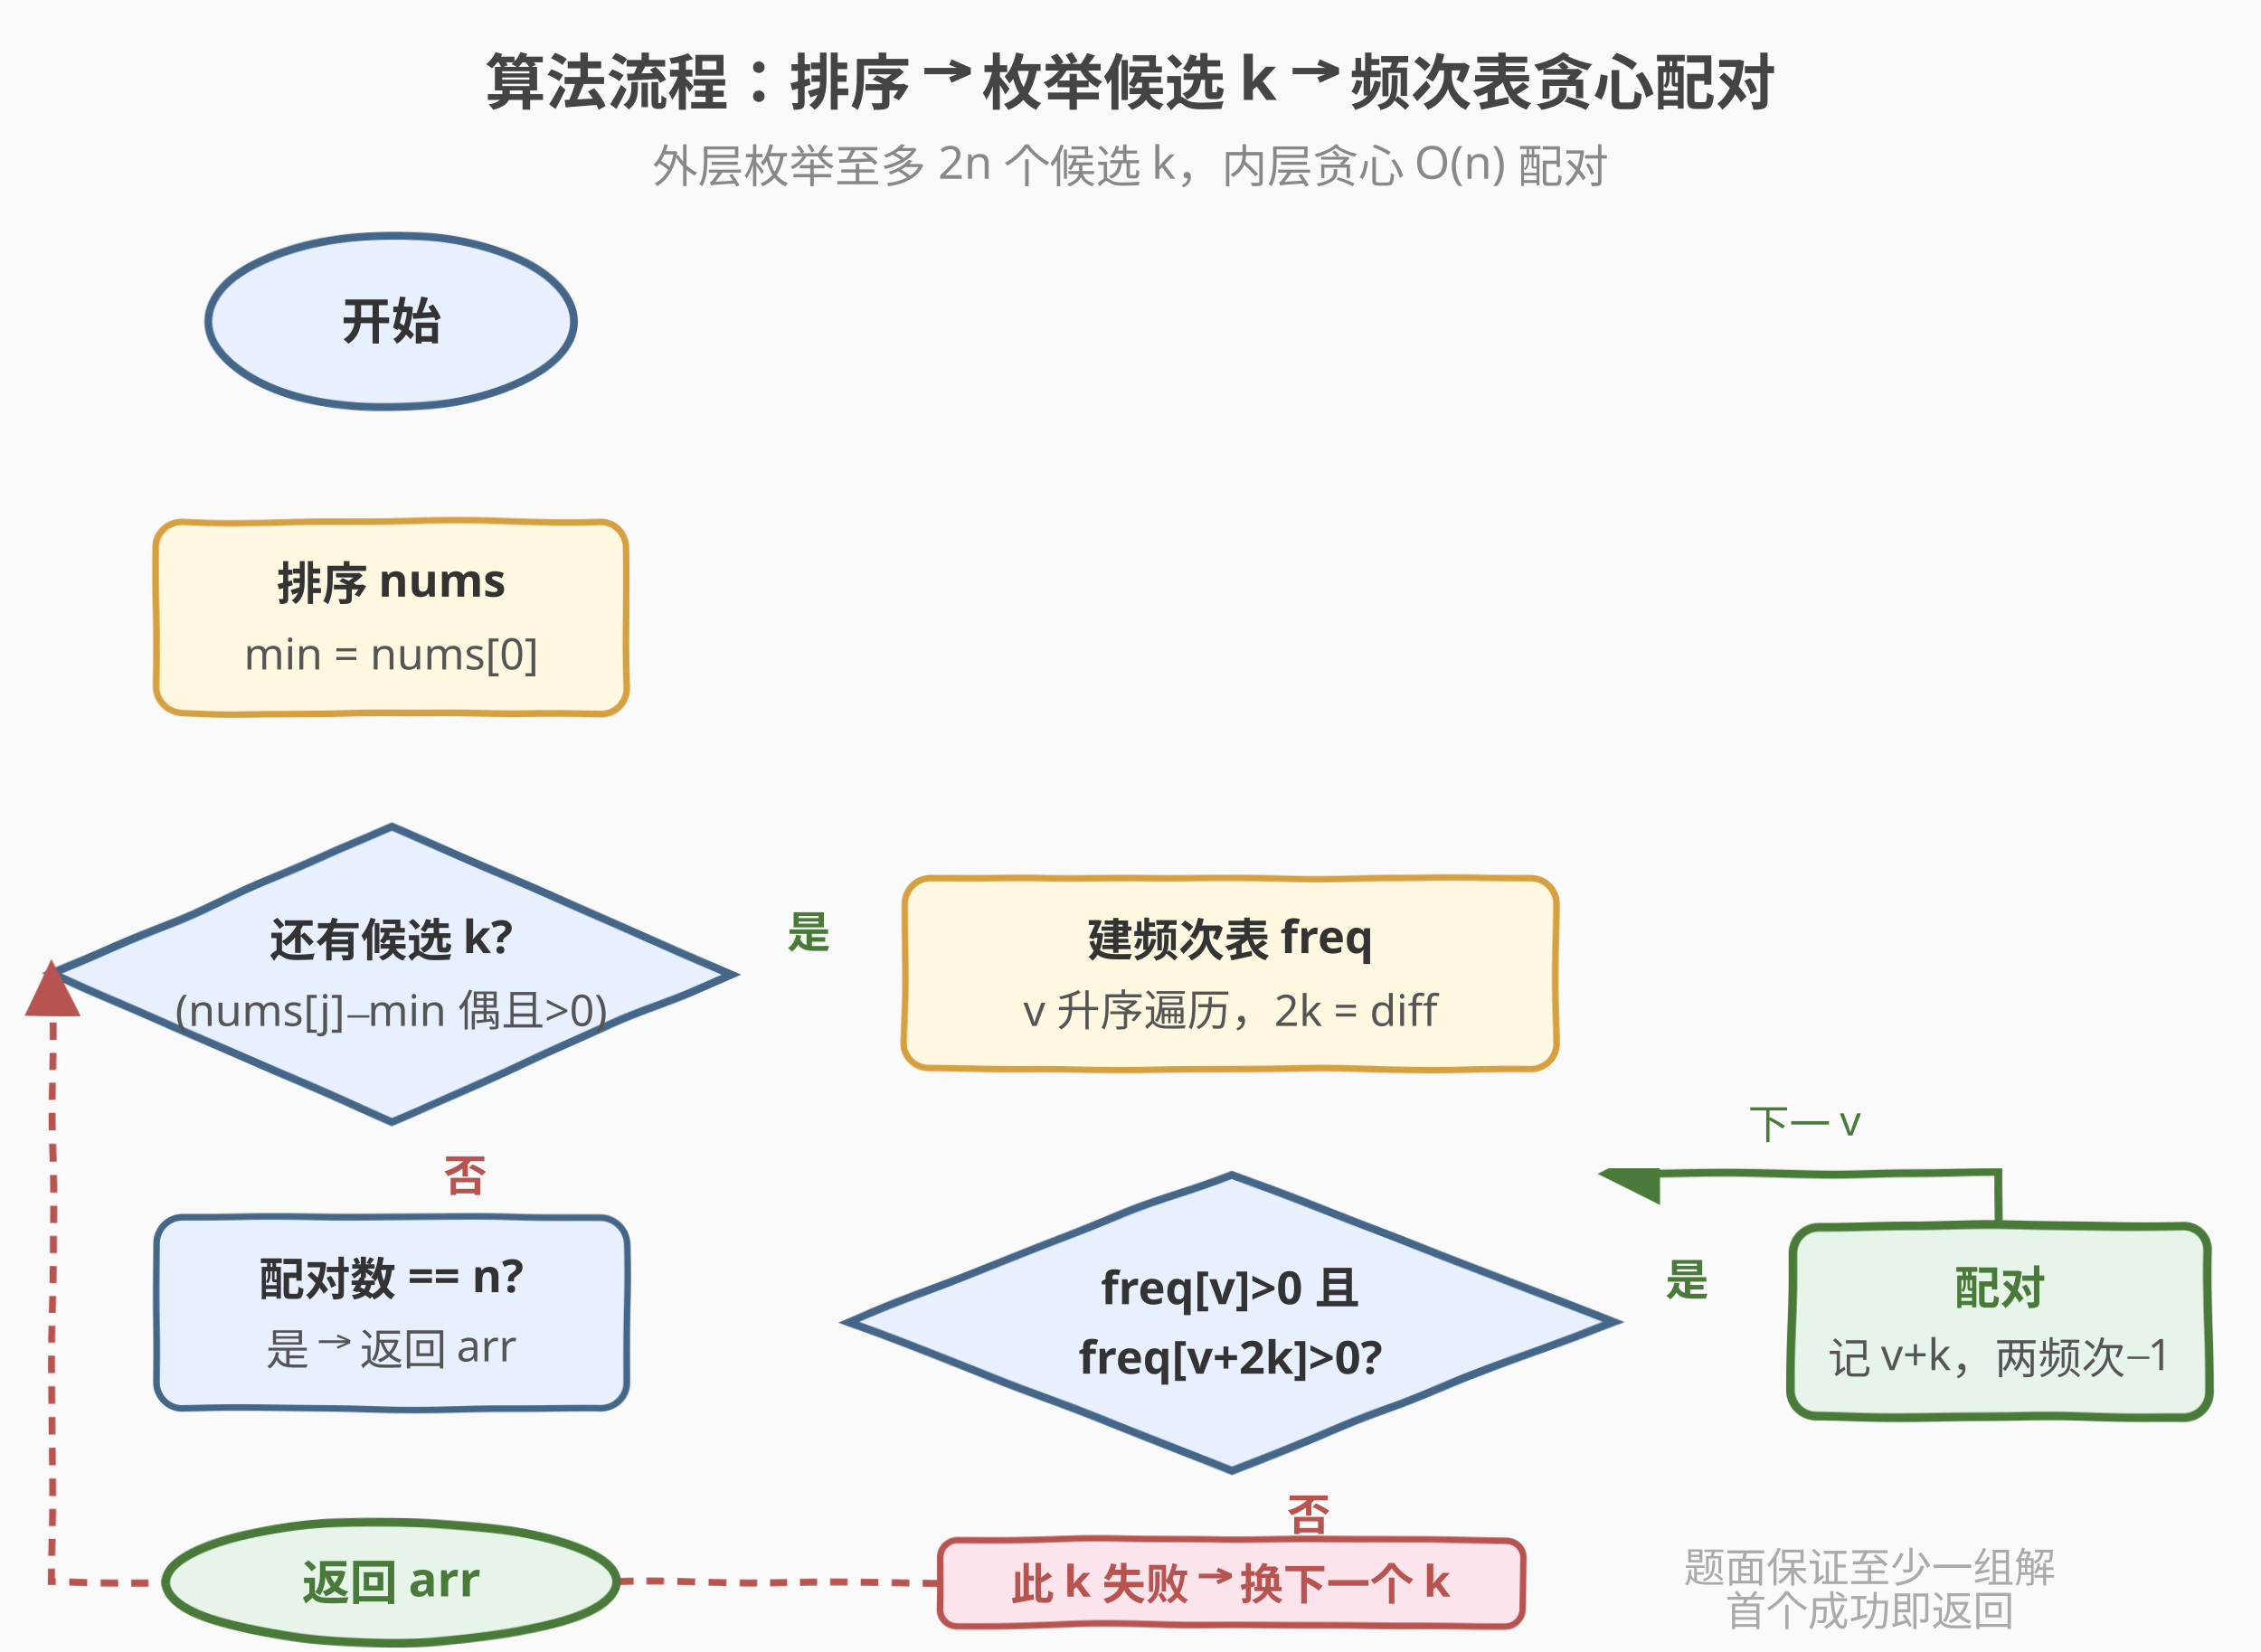
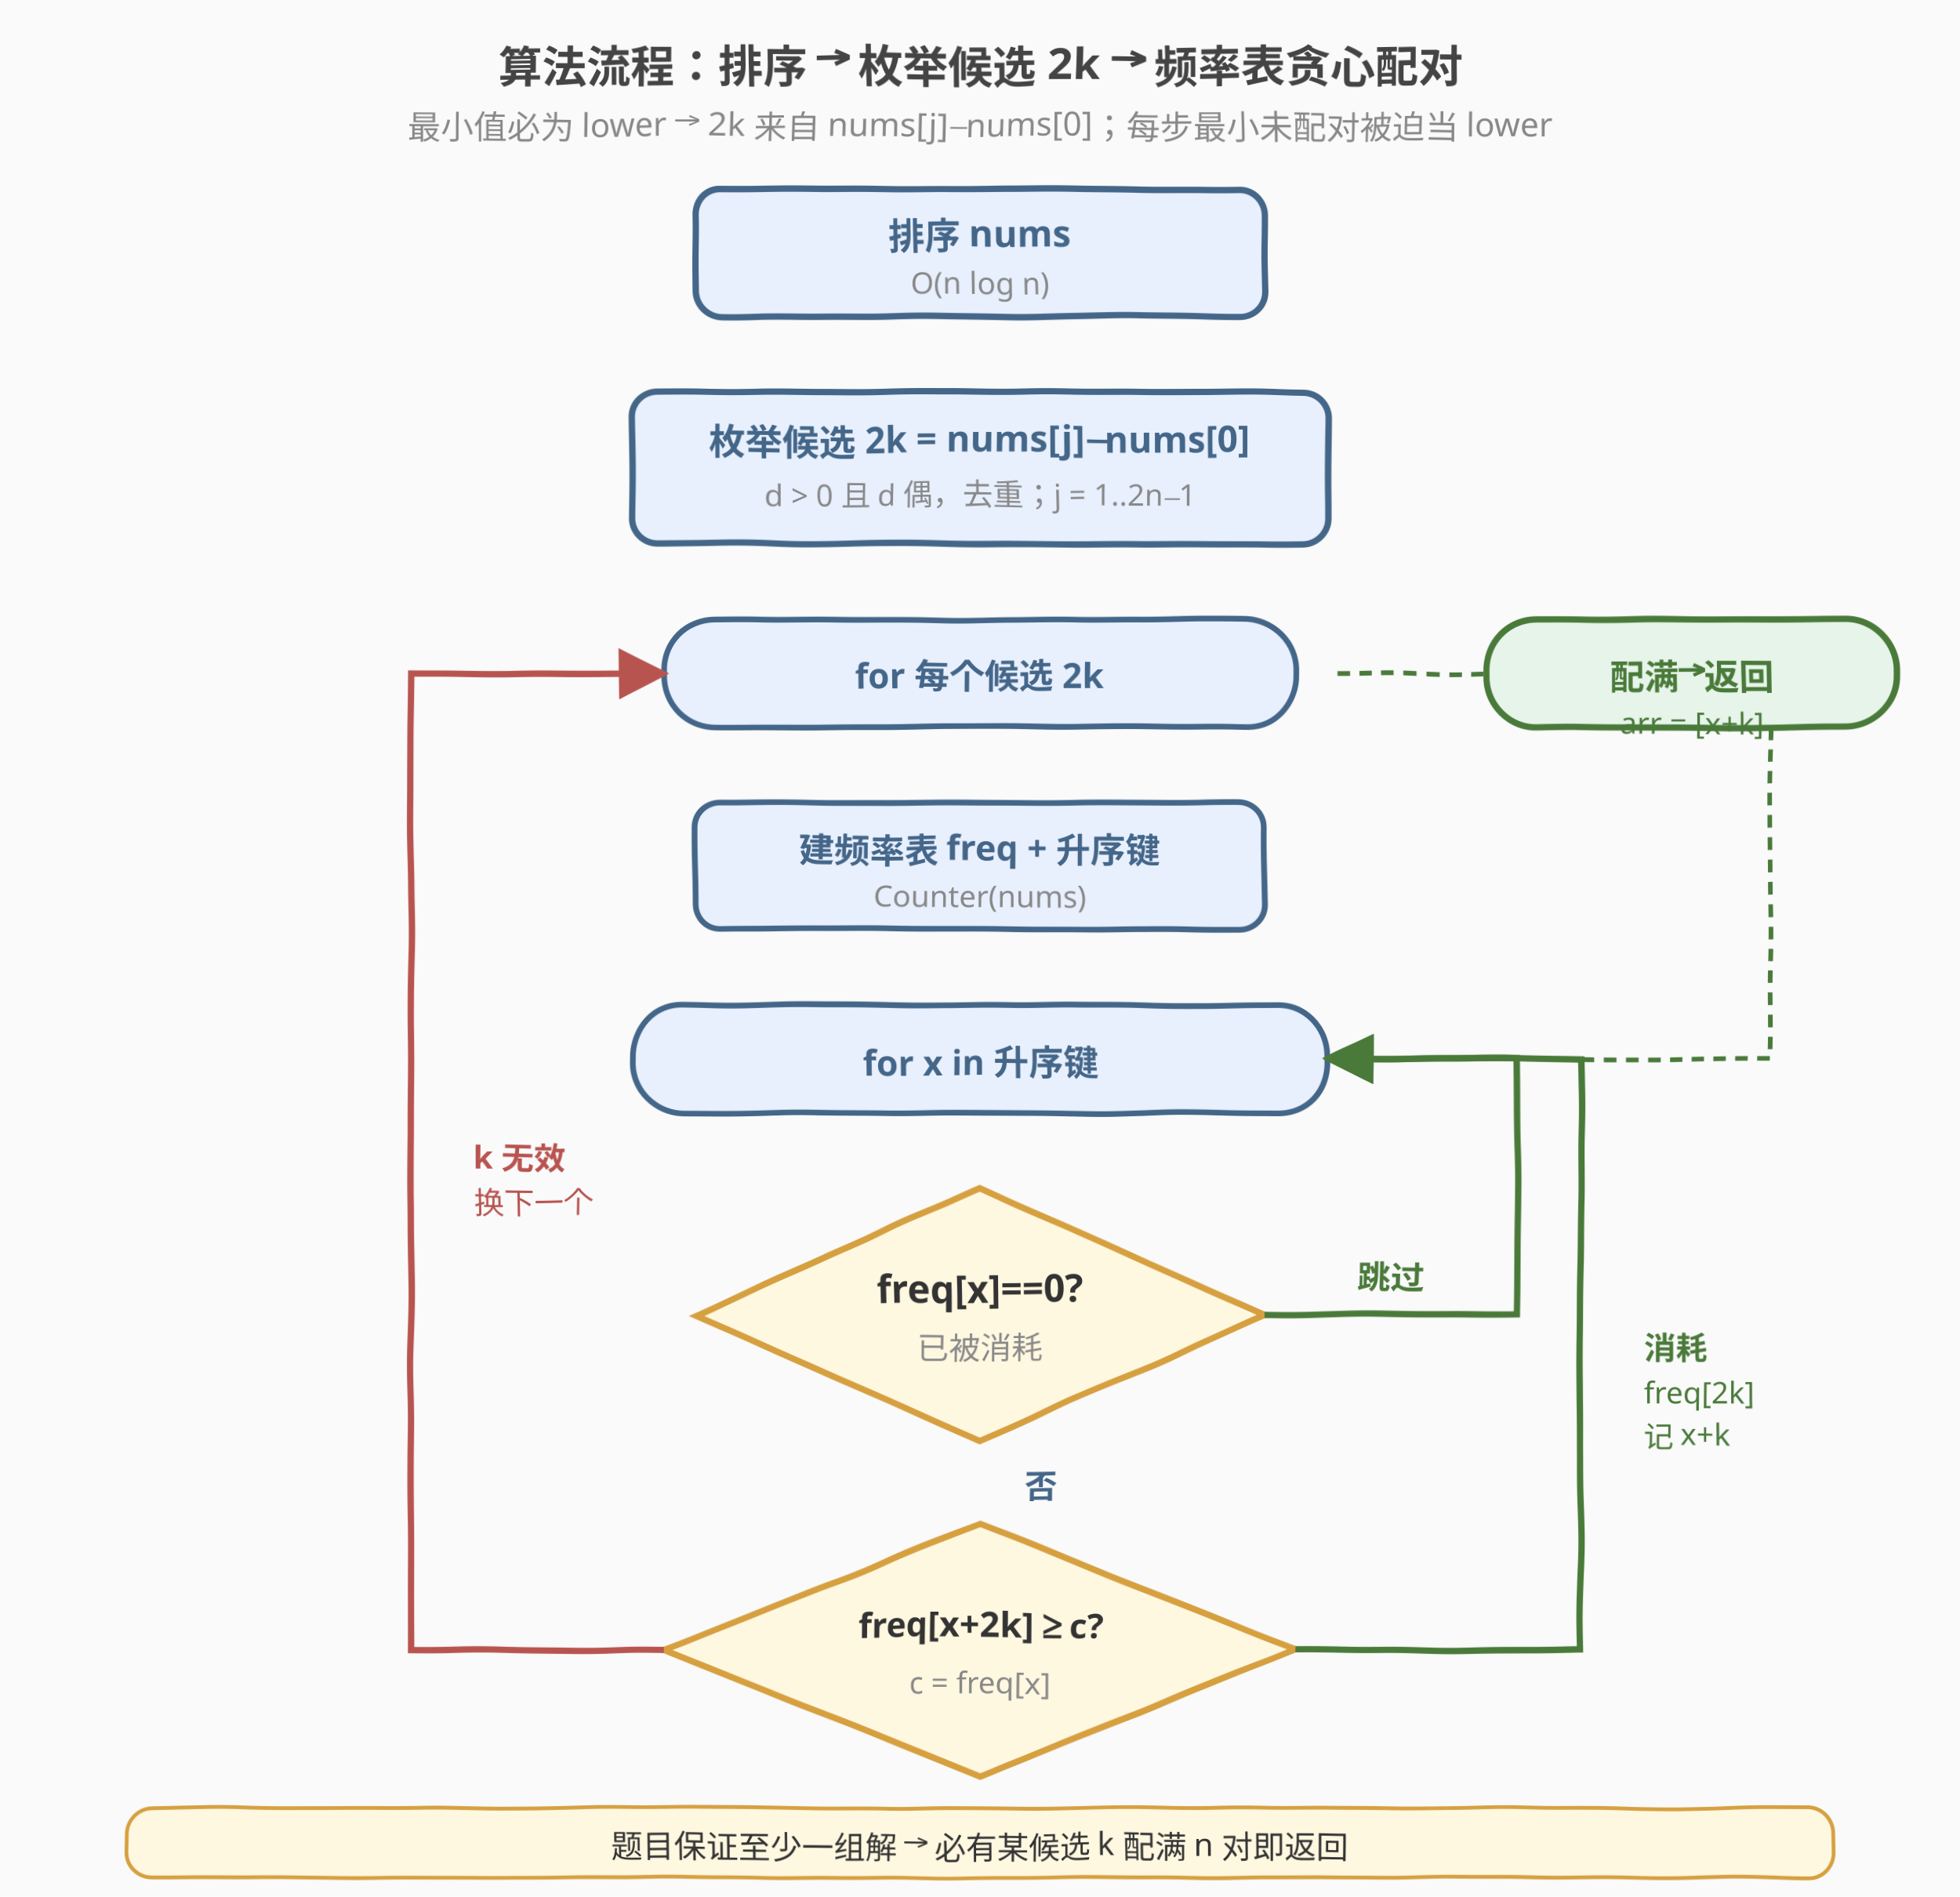
- <svg xmlns="http://www.w3.org/2000/svg" viewBox="0 0 520 380" font-family="'Comic Sans MS', 'Segoe UI', 'Kaiti SC', 楷体, cursive">
+ <svg xmlns="http://www.w3.org/2000/svg" viewBox="0 0 620 600" font-family="'Comic Sans MS', 'Segoe UI', 'Kaiti SC', 楷体, cursive">
  <defs>
    <filter id="rough">
      <feTurbulence type="fractalNoise" baseFrequency="0.02" numOctaves="2" seed="3" />
      <feDisplacementMap in="SourceGraphic" scale="2" />
    </filter>
    <filter id="rough2">
      <feTurbulence type="fractalNoise" baseFrequency="0.025" numOctaves="2" seed="7" />
      <feDisplacementMap in="SourceGraphic" scale="1.5" />
    </filter>
-     <marker id="arr" markerWidth="8" markerHeight="8" refX="6" refY="4" orient="auto">
-       <path d="M0,0 L8,4 L0,8 Z" fill="#666" />
+     <marker id="arrB" viewBox="0 0 10 10" refX="9" refY="5" markerWidth="8" markerHeight="8" orient="auto">
+       <path d="M0,0 L10,5 L0,10 z" fill="#446688" />
    </marker>
-     <marker id="arrG" markerWidth="8" markerHeight="8" refX="6" refY="4" orient="auto">
-       <path d="M0,0 L8,4 L0,8 Z" fill="#4a7a3a" />
+     <marker id="arrG" viewBox="0 0 10 10" refX="9" refY="5" markerWidth="8" markerHeight="8" orient="auto">
+       <path d="M0,0 L10,5 L0,10 z" fill="#4a7a3a" />
    </marker>
-     <marker id="arrR" markerWidth="8" markerHeight="8" refX="6" refY="4" orient="auto">
-       <path d="M0,0 L8,4 L0,8 Z" fill="#b85450" />
+     <marker id="arrR" viewBox="0 0 10 10" refX="9" refY="5" markerWidth="8" markerHeight="8" orient="auto">
+       <path d="M0,0 L10,5 L0,10 z" fill="#b85450" />
+     </marker>
+     <marker id="arrO" viewBox="0 0 10 10" refX="9" refY="5" markerWidth="8" markerHeight="8" orient="auto">
+       <path d="M0,0 L10,5 L0,10 z" fill="#d6a040" />
    </marker>
  </defs>
-   <rect width="520" height="380" fill="#fafafa" />
-   <text x="260" y="24" text-anchor="middle" font-size="14" fill="#444" font-weight="bold">算法流程：排序 → 枚举候选 k → 频次表贪心配对</text>
-   <text x="260" y="42" text-anchor="middle" font-size="10.5" fill="#888">外层枚举至多 2n 个候选 k，内层贪心 O(n) 配对</text>
-   <ellipse cx="90" cy="74" rx="42" ry="20" fill="#e8f0fe" stroke="#446688" stroke-width="1.8" filter="url(#rough2)" />
-   <text x="90" y="78" text-anchor="middle" font-size="11.5" fill="#333" font-weight="bold">开始</text>
-   <path d="M 90 96 L 90 118" stroke="#666" stroke-width="1.8" fill="none" marker-end="url(#arr)" filter="url(#rough2)" />
-   <rect x="36" y="120" width="108" height="44" fill="#fff8e1" stroke="#d6a040" stroke-width="1.5" rx="6" filter="url(#rough2)" />
-   <text x="90" y="138" text-anchor="middle" font-size="10.5" fill="#333" font-weight="bold">排序 nums</text>
-   <text x="90" y="154" text-anchor="middle" font-size="10" fill="#555">min = nums[0]</text>
-   <path d="M 90 164 L 90 188" stroke="#666" stroke-width="1.8" fill="none" marker-end="url(#arr)" filter="url(#rough2)" />
-   <polygon points="90,190 168,224 90,258 12,224" fill="#e8f0fe" stroke="#446688" stroke-width="1.8" filter="url(#rough2)" />
-   <text x="90" y="220" text-anchor="middle" font-size="10.5" fill="#333" font-weight="bold">还有候选 k?</text>
-   <text x="90" y="236" text-anchor="middle" font-size="10" fill="#555">(nums[j]−min 偶且&gt;0)</text>
-   <path d="M 168 224 L 208 224" stroke="#666" stroke-width="1.8" fill="none" marker-end="url(#arr)" filter="url(#rough2)" />
-   <text x="186" y="218" text-anchor="middle" font-size="10" fill="#4a7a3a" font-weight="bold">是</text>
-   <rect x="208" y="202" width="150" height="44" fill="#fff8e1" stroke="#d6a040" stroke-width="1.5" rx="6" filter="url(#rough2)" />
-   <text x="283" y="220" text-anchor="middle" font-size="10.5" fill="#333" font-weight="bold">建频次表 freq</text>
-   <text x="283" y="236" text-anchor="middle" font-size="10" fill="#555">v 升序遍历，2k = diff</text>
-   <path d="M 283 246 L 283 268" stroke="#666" stroke-width="1.8" fill="none" marker-end="url(#arr)" filter="url(#rough2)" />
-   <polygon points="283,270 371,304 283,338 195,304" fill="#e8f0fe" stroke="#446688" stroke-width="1.8" filter="url(#rough2)" />
-   <text x="283" y="300" text-anchor="middle" font-size="10.5" fill="#333" font-weight="bold">freq[v]&gt;0 且</text>
-   <text x="283" y="316" text-anchor="middle" font-size="10.5" fill="#333" font-weight="bold">freq[v+2k]&gt;0?</text>
-   <path d="M 371 304 L 412 304" stroke="#4a7a3a" stroke-width="1.8" fill="none" marker-end="url(#arrG)" filter="url(#rough2)" />
-   <text x="388" y="298" text-anchor="middle" font-size="10" fill="#4a7a3a" font-weight="bold">是</text>
-   <rect x="412" y="282" width="96" height="44" fill="#e6f4ea" stroke="#4a7a3a" stroke-width="2" rx="6" filter="url(#rough2)" />
-   <text x="460" y="300" text-anchor="middle" font-size="10.5" fill="#4a7a3a" font-weight="bold">配对</text>
-   <text x="460" y="316" text-anchor="middle" font-size="10" fill="#555">记 v+k，两频次−1</text>
-   <path d="M 460 282 L 460 270 L 371 270" stroke="#4a7a3a" stroke-width="1.8" fill="none" marker-end="url(#arrG)" filter="url(#rough2)" />
-   <text x="415" y="262" text-anchor="middle" font-size="9.5" fill="#4a7a3a">下一 v</text>
-   <path d="M 283 338 L 283 358" stroke="#b85450" stroke-width="1.8" fill="none" marker-end="url(#arrR)" filter="url(#rough2)" />
-   <text x="296" y="352" font-size="10" fill="#b85450" font-weight="bold">否</text>
-   <rect x="216" y="354" width="134" height="20" fill="#fce4ec" stroke="#b85450" stroke-width="1.5" rx="4" filter="url(#rough2)" />
-   <text x="283" y="368" text-anchor="middle" font-size="10" fill="#b85450" font-weight="bold">此 k 失败 → 换下一个 k</text>
-   <path d="M 216 364 L 12 364 L 12 224" stroke="#b85450" stroke-width="1.6" fill="none" stroke-dasharray="4,3" marker-end="url(#arrR)" filter="url(#rough2)" />
-   <path d="M 90 258 L 90 278" stroke="#b85450" stroke-width="1.8" fill="none" marker-end="url(#arrR)" filter="url(#rough2)" />
-   <text x="102" y="274" font-size="10" fill="#b85450" font-weight="bold">否</text>
-   <rect x="36" y="280" width="108" height="44" fill="#e8f0fe" stroke="#446688" stroke-width="1.5" rx="6" filter="url(#rough2)" />
-   <text x="90" y="298" text-anchor="middle" font-size="10.5" fill="#333" font-weight="bold">配对数 == n?</text>
-   <text x="90" y="314" text-anchor="middle" font-size="10" fill="#555">是 → 返回 arr</text>
-   <path d="M 90 324 L 90 346" stroke="#4a7a3a" stroke-width="1.8" fill="none" marker-end="url(#arrG)" filter="url(#rough2)" />
-   <ellipse cx="90" cy="364" rx="52" ry="14" fill="#e6f4ea" stroke="#4a7a3a" stroke-width="2" filter="url(#rough2)" />
-   <text x="90" y="368" text-anchor="middle" font-size="11" fill="#4a7a3a" font-weight="bold">返回 arr</text>
-   <text x="430" y="364" text-anchor="middle" font-size="9.5" fill="#aaa">题面保证至少一组解</text>
-   <text x="430" y="374" text-anchor="middle" font-size="9.5" fill="#aaa">首个成功即返回</text>
+   <rect width="620" height="600" fill="#fafafa" />
+   <text x="310" y="26" text-anchor="middle" font-size="14" fill="#444" font-weight="bold" filter="url(#rough2)">算法流程：排序 → 枚举候选 2k → 频率表贪心配对</text>
+   <text x="310" y="44" text-anchor="middle" font-size="10.5" fill="#888" filter="url(#rough2)">最小值必为 lower → 2k 来自 nums[j]−nums[0]；每步最小未配对被迫当 lower</text>
+   <rect x="220" y="60" width="180" height="40" fill="#e8f0fe" stroke="#446688" stroke-width="2" rx="8" filter="url(#rough2)" />
+   <text x="310" y="79" text-anchor="middle" font-size="11.5" fill="#446688" font-weight="bold" filter="url(#rough2)">排序 nums</text>
+   <text x="310" y="93" text-anchor="middle" font-size="9.5" fill="#888" filter="url(#rough2)">O(n log n)</text>
+   <path d="M 310 100 L 310 120" stroke="#446688" stroke-width="2" fill="none" marker-end="url(#arrB)" filter="url(#rough2)" />
+   <rect x="200" y="124" width="220" height="48" fill="#e8f0fe" stroke="#446688" stroke-width="2" rx="8" filter="url(#rough2)" />
+   <text x="310" y="144" text-anchor="middle" font-size="11.5" fill="#446688" font-weight="bold" filter="url(#rough2)">枚举候选 2k = nums[j]−nums[0]</text>
+   <text x="310" y="160" text-anchor="middle" font-size="9.5" fill="#888" filter="url(#rough2)">d &gt; 0 且 d 偶，去重；j = 1..2n−1</text>
+   <path d="M 310 172 L 310 192" stroke="#446688" stroke-width="2" fill="none" marker-end="url(#arrB)" filter="url(#rough2)" />
+   <rect x="210" y="196" width="200" height="34" fill="#e8f0fe" stroke="#446688" stroke-width="1.8" rx="16" filter="url(#rough2)" />
+   <text x="310" y="218" text-anchor="middle" font-size="11" fill="#446688" font-weight="bold" filter="url(#rough2)">for 每个候选 2k</text>
+   <path d="M 310 230 L 310 250" stroke="#446688" stroke-width="2" fill="none" marker-end="url(#arrB)" filter="url(#rough2)" />
+   <rect x="220" y="254" width="180" height="40" fill="#e8f0fe" stroke="#446688" stroke-width="1.8" rx="8" filter="url(#rough2)" />
+   <text x="310" y="273" text-anchor="middle" font-size="11" fill="#446688" font-weight="bold" filter="url(#rough2)">建频率表 freq + 升序键</text>
+   <text x="310" y="287" text-anchor="middle" font-size="9.5" fill="#888" filter="url(#rough2)">Counter(nums)</text>
+   <path d="M 310 294 L 310 314" stroke="#446688" stroke-width="2" fill="none" marker-end="url(#arrB)" filter="url(#rough2)" />
+   <rect x="200" y="318" width="220" height="34" fill="#e8f0fe" stroke="#446688" stroke-width="1.8" rx="16" filter="url(#rough2)" />
+   <text x="310" y="340" text-anchor="middle" font-size="11" fill="#446688" font-weight="bold" filter="url(#rough2)">for x in 升序键</text>
+   <path d="M 310 352 L 310 372" stroke="#446688" stroke-width="2" fill="none" marker-end="url(#arrB)" filter="url(#rough2)" />
+   <polygon points="310,376 400,416 310,456 220,416" fill="#fff8e1" stroke="#d6a040" stroke-width="2" filter="url(#rough2)" />
+   <text x="310" y="412" text-anchor="middle" font-size="12" fill="#333" font-weight="bold" filter="url(#rough2)">freq[x]==0?</text>
+   <text x="310" y="430" text-anchor="middle" font-size="10" fill="#888" filter="url(#rough2)">已被消耗</text>
+   <path d="M 400 416 L 480 416 L 480 335 L 420 335" stroke="#4a7a3a" stroke-width="2" fill="none" marker-end="url(#arrG)" filter="url(#rough2)" />
+   <text x="440" y="408" text-anchor="middle" font-size="10.5" fill="#4a7a3a" font-weight="bold" filter="url(#rough2)">跳过</text>
+   <path d="M 310 456 L 310 478" stroke="#446688" stroke-width="2" fill="none" marker-end="url(#arrB)" filter="url(#rough2)" />
+   <text x="324" y="474" font-size="10.5" fill="#446688" font-weight="bold" filter="url(#rough2)">否</text>
+   <polygon points="310,482 410,522 310,562 210,522" fill="#fff8e1" stroke="#d6a040" stroke-width="2" filter="url(#rough2)" />
+   <text x="310" y="518" text-anchor="middle" font-size="11" fill="#333" font-weight="bold" filter="url(#rough2)">freq[x+2k]≥c?</text>
+   <text x="310" y="536" text-anchor="middle" font-size="9.5" fill="#888" filter="url(#rough2)">c = freq[x]</text>
+   <path d="M 210 522 L 130 522 L 130 213 L 210 213" stroke="#b85450" stroke-width="2" fill="none" marker-end="url(#arrR)" filter="url(#rough2)" />
+   <text x="150" y="370" font-size="10" fill="#b85450" font-weight="bold" filter="url(#rough2)">k 无效</text>
+   <text x="150" y="384" font-size="9.5" fill="#b85450" filter="url(#rough2)">换下一个</text>
+   <path d="M 410 522 L 500 522 L 500 335 L 420 335" stroke="#4a7a3a" stroke-width="2" fill="none" marker-end="url(#arrG)" filter="url(#rough2)" />
+   <text x="520" y="430" font-size="10" fill="#4a7a3a" font-weight="bold" filter="url(#rough2)">消耗</text>
+   <text x="520" y="444" font-size="9.5" fill="#4a7a3a" filter="url(#rough2)">freq[2k]</text>
+   <text x="520" y="458" font-size="9.5" fill="#4a7a3a" filter="url(#rough2)">记 x+k</text>
+   <path d="M 500 335 L 560 335 L 560 213 L 420 213" stroke="#4a7a3a" stroke-width="1.5" fill="none" stroke-dasharray="4,3" filter="url(#rough2)" />
+   <rect x="470" y="196" width="130" height="34" fill="#e6f4ea" stroke="#4a7a3a" stroke-width="2" rx="16" filter="url(#rough2)" />
+   <text x="535" y="218" text-anchor="middle" font-size="11" fill="#4a7a3a" font-weight="bold" filter="url(#rough2)">配满→返回</text>
+   <text x="535" y="232" text-anchor="middle" font-size="9.5" fill="#4a7a3a" filter="url(#rough2)">arr = [x+k]</text>
+   <path d="M 470 213 L 420 213" stroke="#4a7a3a" stroke-width="1.5" fill="none" marker-end="url(#arrG)" filter="url(#rough2)" />
+   <rect x="40" y="572" width="540" height="22" fill="#fff8e1" stroke="#d6a040" stroke-width="1.2" rx="8" filter="url(#rough2)" />
+   <text x="310" y="588" text-anchor="middle" font-size="10" fill="#333" filter="url(#rough2)">题目保证至少一组解 → 必有某候选 k 配满 n 对即返回</text>
</svg>
